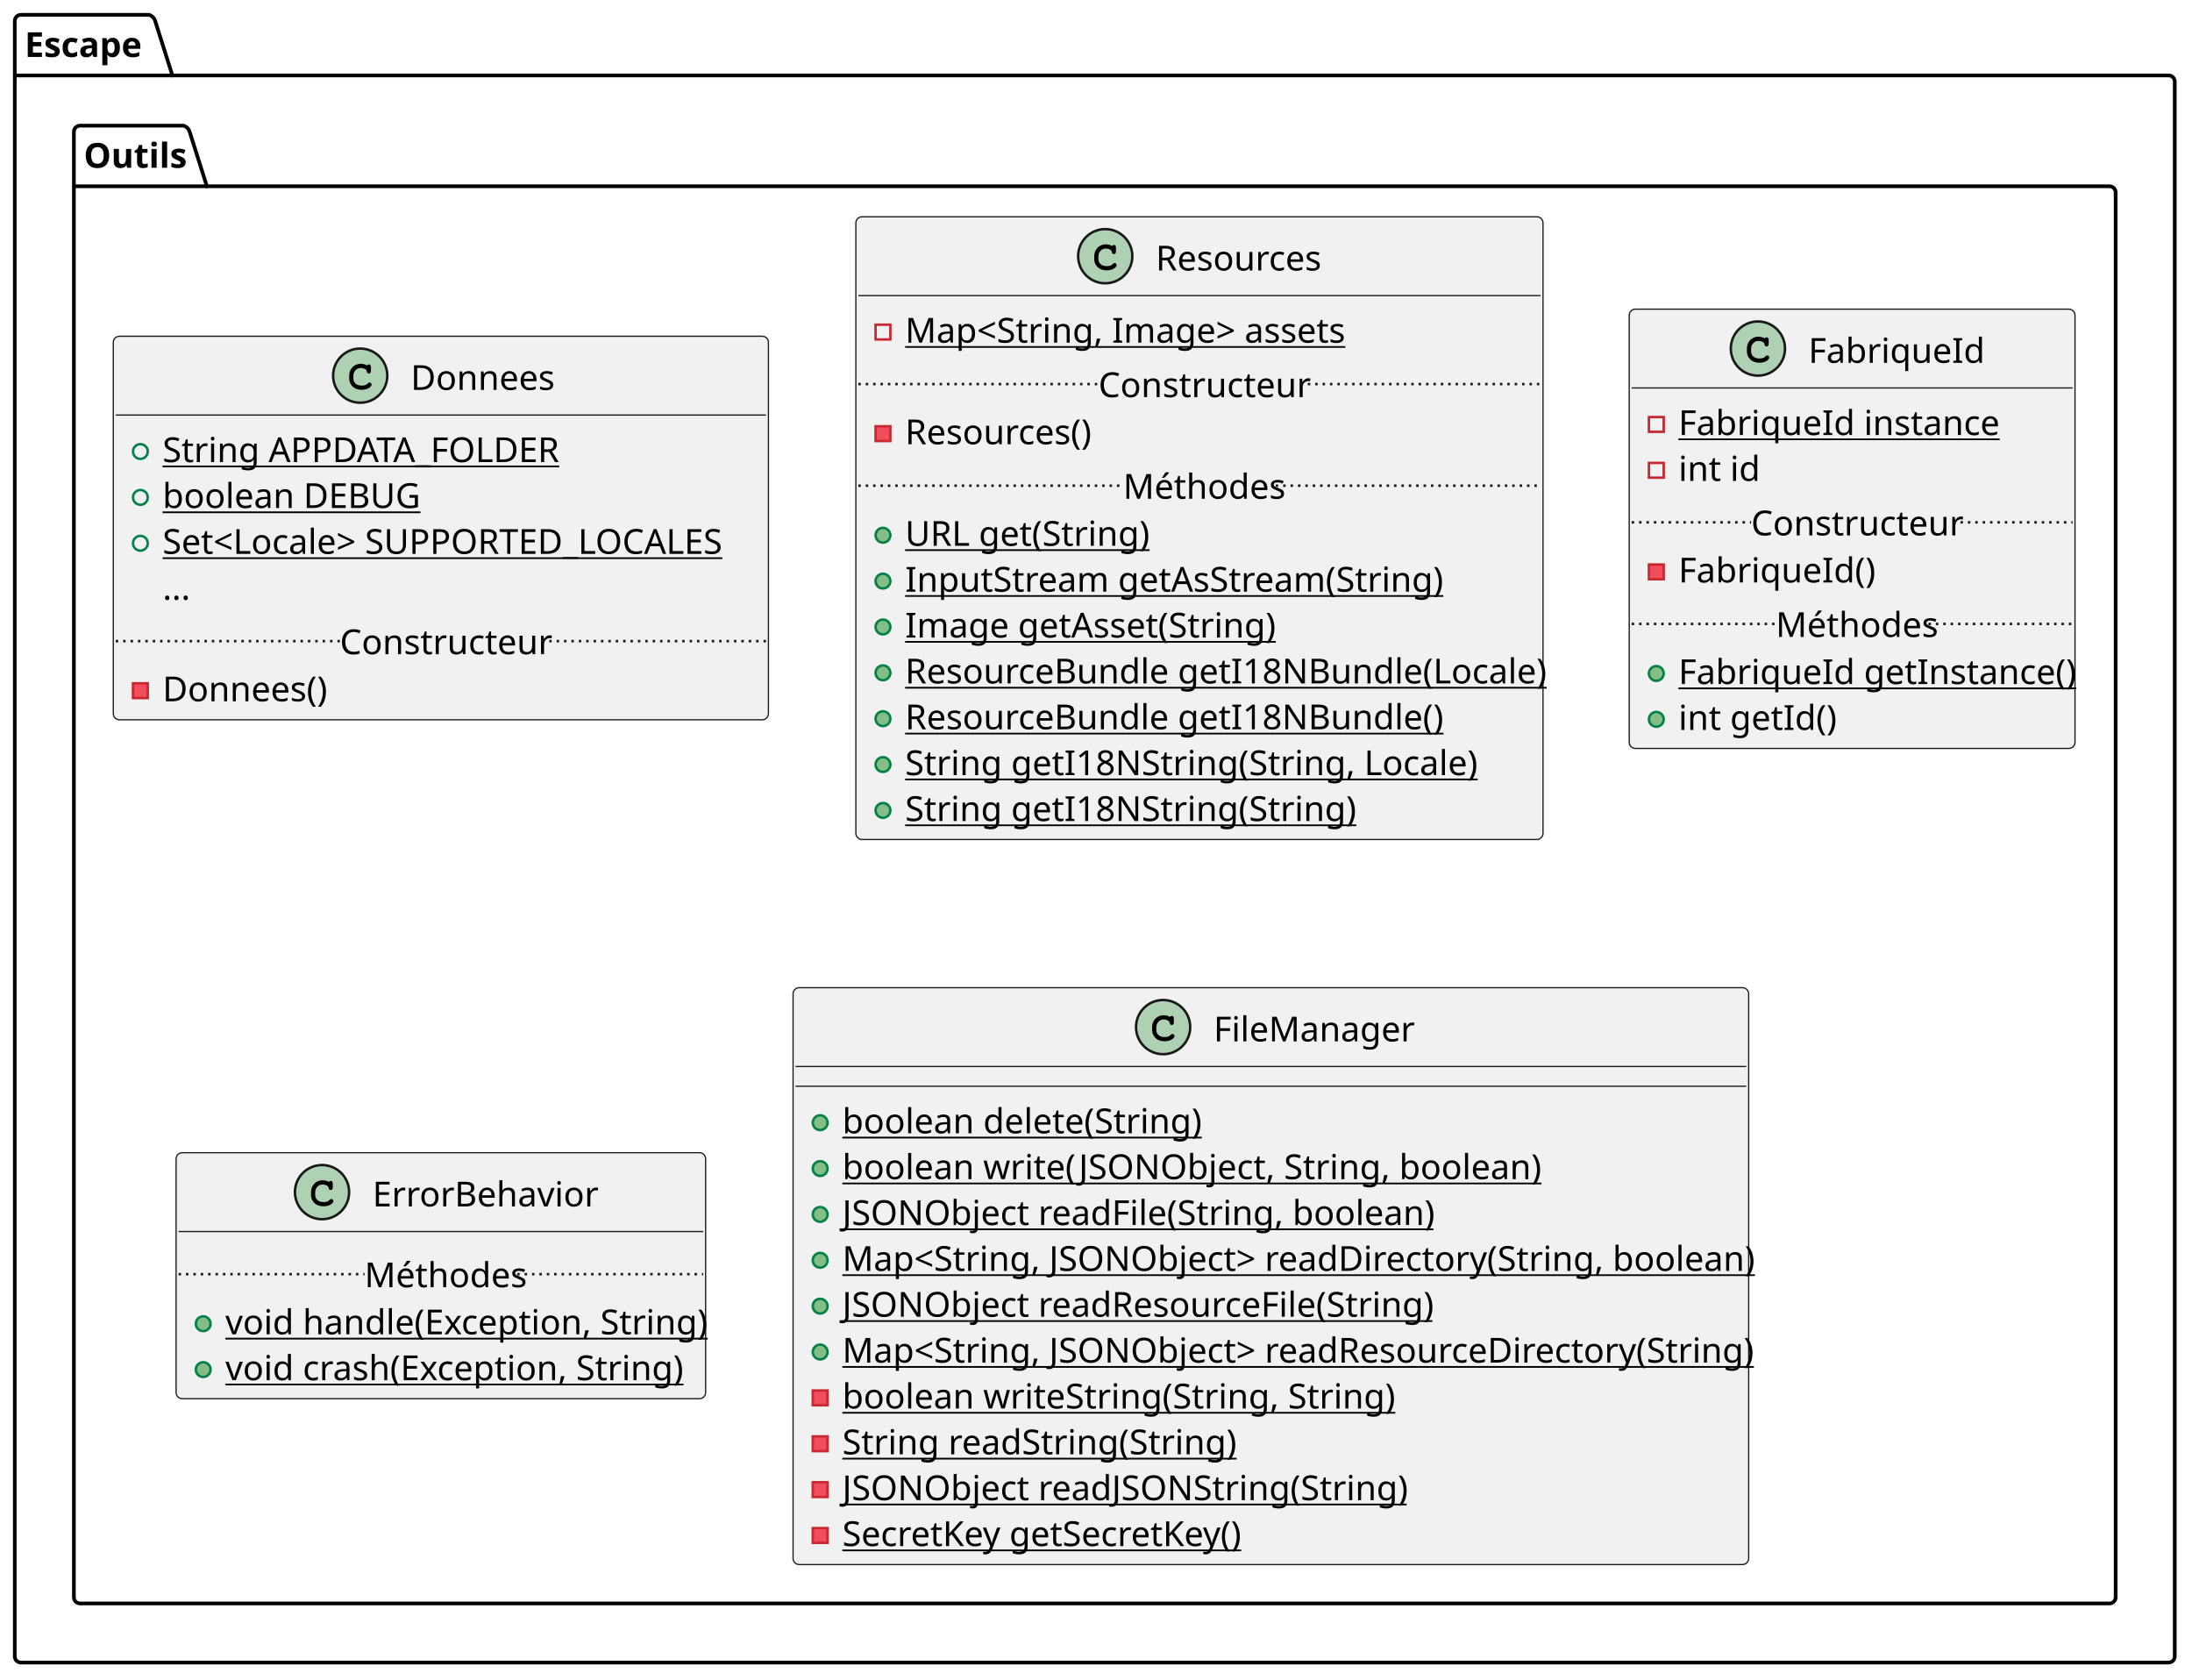
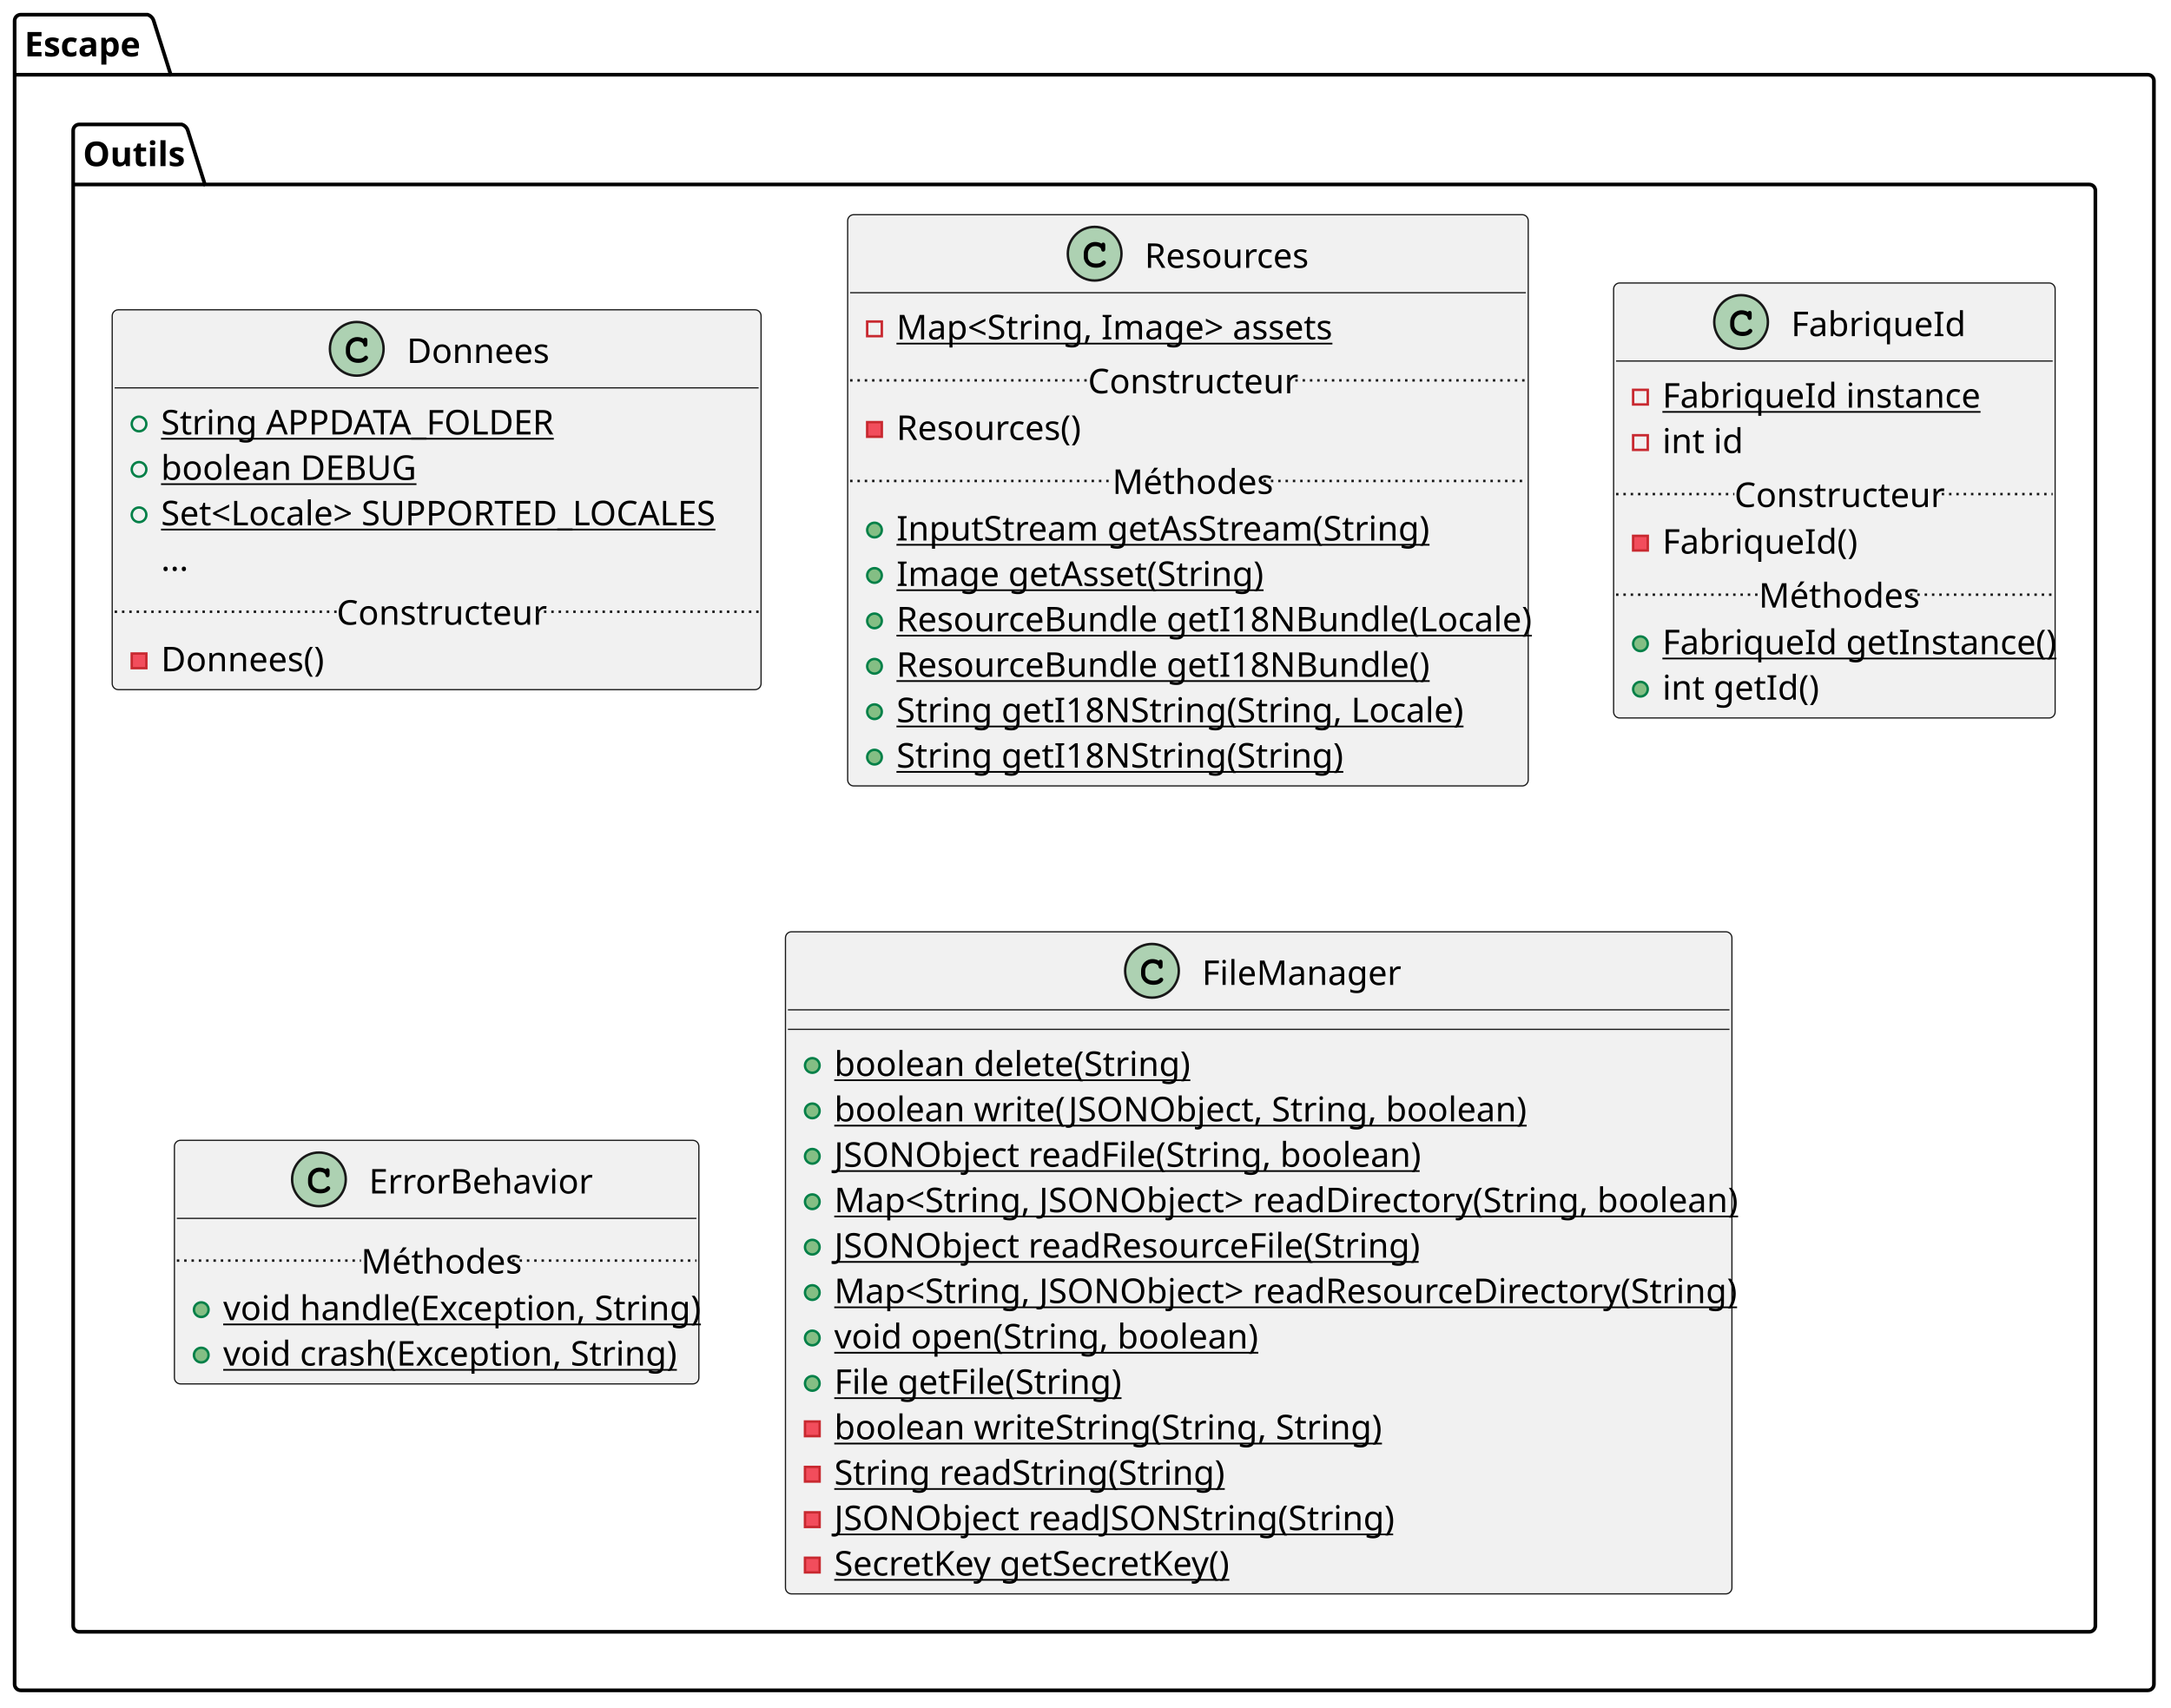
- <svg xmlns="http://www.w3.org/2000/svg" contentStyleType="text/css" height="682px" preserveAspectRatio="none" style="width:890px;height:682px;background:#FFFFFF;" version="1.1" viewBox="0 0 890 682" width="890px" zoomAndPan="magnify">
+ <svg xmlns="http://www.w3.org/2000/svg" contentStyleType="text/css" height="700px" preserveAspectRatio="none" style="width:890px;height:700px;background:#FFFFFF;" version="1.1" viewBox="0 0 890 700" width="890px" zoomAndPan="magnify">
  <defs />
  <g>
    <g id="cluster_Escape">
-       <path d="M8.5,6.014 L60.5,6.014 A3.75,3.75 0 0 1 63,8.514 L70,30.635 L880.5,30.635 A2.5,2.5 0 0 1 883,33.135 L883,672.514 A2.5,2.5 0 0 1 880.5,675.014 L8.5,675.014 A2.5,2.5 0 0 1 6,672.514 L6,8.514 A2.5,2.5 0 0 1 8.5,6.014 " fill="none" style="stroke:#000000;stroke-width:1.5;" />
+       <path d="M8.5,6.014 L60.5,6.014 A3.75,3.75 0 0 1 63,8.514 L70,30.635 L880.5,30.635 A2.5,2.5 0 0 1 883,33.135 L883,690.514 A2.5,2.5 0 0 1 880.5,693.014 L8.5,693.014 A2.5,2.5 0 0 1 6,690.514 L6,8.514 A2.5,2.5 0 0 1 8.5,6.014 " fill="none" style="stroke:#000000;stroke-width:1.5;" />
      <line style="stroke:#000000;stroke-width:1.5;" x1="6" x2="70" y1="30.635" y2="30.635" />
      <text fill="#000000" font-family="sans-serif" font-size="14" font-weight="bold" lengthAdjust="spacing" textLength="51" x="10" y="23.121">Escape</text>
    </g>
    <g id="cluster_Outils">
-       <path d="M32.5,51.014 L74.5,51.014 A3.75,3.75 0 0 1 77,53.514 L84,75.635 L856.5,75.635 A2.5,2.5 0 0 1 859,78.135 L859,648.514 A2.5,2.5 0 0 1 856.5,651.014 L32.5,651.014 A2.5,2.5 0 0 1 30,648.514 L30,53.514 A2.5,2.5 0 0 1 32.5,51.014 " fill="none" style="stroke:#000000;stroke-width:1.5;" />
+       <path d="M32.5,51.014 L74.5,51.014 A3.75,3.75 0 0 1 77,53.514 L84,75.635 L856.5,75.635 A2.5,2.5 0 0 1 859,78.135 L859,666.514 A2.5,2.5 0 0 1 856.5,669.014 L32.5,669.014 A2.5,2.5 0 0 1 30,666.514 L30,53.514 A2.5,2.5 0 0 1 32.5,51.014 " fill="none" style="stroke:#000000;stroke-width:1.5;" />
      <line style="stroke:#000000;stroke-width:1.5;" x1="30" x2="84" y1="75.635" y2="75.635" />
      <text fill="#000000" font-family="sans-serif" font-size="14" font-weight="bold" lengthAdjust="spacing" textLength="41" x="34" y="68.121">Outils</text>
    </g>
    <g id="elem_Donnees">
-       <rect codeLine="3" fill="#F1F1F1" height="155.727" id="Donnees" rx="2.5" ry="2.5" style="stroke:#181818;stroke-width:0.5;" width="266" x="46" y="136.514" />
-       <ellipse cx="146.25" cy="152.514" fill="#ADD1B2" rx="11" ry="11" style="stroke:#181818;stroke-width:1.0;" />
-       <path d="M149.016,148.389 Q149.172,148.17 149.359,148.06 Q149.547,147.951 149.766,147.951 Q150.141,147.951 150.375,148.217 Q150.609,148.467 150.609,149.076 L150.609,150.529 Q150.609,151.139 150.375,151.404 Q150.141,151.67 149.766,151.67 Q149.422,151.67 149.219,151.467 Q149.016,151.279 148.906,150.764 Q148.859,150.404 148.672,150.217 Q148.344,149.842 147.734,149.623 Q147.125,149.404 146.5,149.404 Q145.734,149.404 145.094,149.732 Q144.469,150.06 143.969,150.81 Q143.484,151.56 143.484,152.592 L143.484,153.685 Q143.484,154.92 144.375,155.748 Q145.266,156.56 146.859,156.56 Q147.797,156.56 148.453,156.31 Q148.844,156.154 149.266,155.717 Q149.531,155.451 149.672,155.373 Q149.828,155.295 150.031,155.295 Q150.359,155.295 150.609,155.56 Q150.875,155.81 150.875,156.154 Q150.875,156.498 150.531,156.904 Q150.031,157.482 149.234,157.81 Q148.156,158.264 146.859,158.264 Q145.344,158.264 144.141,157.639 Q143.156,157.139 142.469,156.076 Q141.781,154.998 141.781,153.717 L141.781,152.56 Q141.781,151.232 142.391,150.092 Q143.016,148.935 144.109,148.326 Q145.203,147.701 146.438,147.701 Q147.172,147.701 147.812,147.873 Q148.469,148.029 149.016,148.389 Z " fill="#000000" />
-       <text fill="#000000" font-family="sans-serif" font-size="14" lengthAdjust="spacing" textLength="57" x="166.75" y="158.31">Donnees</text>
-       <line style="stroke:#181818;stroke-width:0.5;" x1="47" x2="311" y1="168.514" y2="168.514" />
-       <ellipse cx="57" cy="183.324" fill="none" rx="3" ry="3" style="stroke:#038048;stroke-width:1.0;" />
-       <text fill="#000000" font-family="sans-serif" font-size="14" lengthAdjust="spacing" text-decoration="underline" textLength="170" x="66" y="187.621">String APPDATA_FOLDER</text>
-       <ellipse cx="57" cy="201.945" fill="none" rx="3" ry="3" style="stroke:#038048;stroke-width:1.0;" />
-       <text fill="#000000" font-family="sans-serif" font-size="14" lengthAdjust="spacing" text-decoration="underline" textLength="103" x="66" y="206.242">boolean DEBUG</text>
-       <ellipse cx="57" cy="220.566" fill="none" rx="3" ry="3" style="stroke:#038048;stroke-width:1.0;" />
-       <text fill="#000000" font-family="sans-serif" font-size="14" lengthAdjust="spacing" text-decoration="underline" textLength="240" x="66" y="224.863">Set&lt;Locale&gt; SUPPORTED_LOCALES</text>
-       <text fill="#000000" font-family="sans-serif" font-size="14" lengthAdjust="spacing" textLength="12" x="66" y="243.484">...</text>
-       <rect fill="#F24D5C" height="6" style="stroke:#C82930;stroke-width:1.0;" width="6" x="54" y="277.43" />
-       <text fill="#000000" font-family="sans-serif" font-size="14" lengthAdjust="spacing" textLength="67" x="66" y="284.727">Donnees()</text>
-       <line style="stroke:#181818;stroke-width:1.0;stroke-dasharray:1.0,2.0;" x1="47" x2="138" y1="260.309" y2="260.309" />
-       <text fill="#000000" font-family="sans-serif" font-size="14" lengthAdjust="spacing" textLength="82" x="138" y="265.606">Constructeur</text>
-       <line style="stroke:#181818;stroke-width:1.0;stroke-dasharray:1.0,2.0;" x1="220" x2="311" y1="260.309" y2="260.309" />
+       <rect codeLine="3" fill="#F1F1F1" height="155.727" id="Donnees" rx="2.5" ry="2.5" style="stroke:#181818;stroke-width:0.5;" width="266" x="46" y="127.014" />
+       <ellipse cx="146.25" cy="143.014" fill="#ADD1B2" rx="11" ry="11" style="stroke:#181818;stroke-width:1.0;" />
+       <path d="M149.016,138.889 Q149.172,138.67 149.359,138.56 Q149.547,138.451 149.766,138.451 Q150.141,138.451 150.375,138.717 Q150.609,138.967 150.609,139.576 L150.609,141.029 Q150.609,141.639 150.375,141.904 Q150.141,142.17 149.766,142.17 Q149.422,142.17 149.219,141.967 Q149.016,141.779 148.906,141.264 Q148.859,140.904 148.672,140.717 Q148.344,140.342 147.734,140.123 Q147.125,139.904 146.5,139.904 Q145.734,139.904 145.094,140.232 Q144.469,140.56 143.969,141.31 Q143.484,142.06 143.484,143.092 L143.484,144.185 Q143.484,145.42 144.375,146.248 Q145.266,147.06 146.859,147.06 Q147.797,147.06 148.453,146.81 Q148.844,146.654 149.266,146.217 Q149.531,145.951 149.672,145.873 Q149.828,145.795 150.031,145.795 Q150.359,145.795 150.609,146.06 Q150.875,146.31 150.875,146.654 Q150.875,146.998 150.531,147.404 Q150.031,147.982 149.234,148.31 Q148.156,148.764 146.859,148.764 Q145.344,148.764 144.141,148.139 Q143.156,147.639 142.469,146.576 Q141.781,145.498 141.781,144.217 L141.781,143.06 Q141.781,141.732 142.391,140.592 Q143.016,139.435 144.109,138.826 Q145.203,138.201 146.438,138.201 Q147.172,138.201 147.812,138.373 Q148.469,138.529 149.016,138.889 Z " fill="#000000" />
+       <text fill="#000000" font-family="sans-serif" font-size="14" lengthAdjust="spacing" textLength="57" x="166.75" y="148.81">Donnees</text>
+       <line style="stroke:#181818;stroke-width:0.5;" x1="47" x2="311" y1="159.014" y2="159.014" />
+       <ellipse cx="57" cy="173.824" fill="none" rx="3" ry="3" style="stroke:#038048;stroke-width:1.0;" />
+       <text fill="#000000" font-family="sans-serif" font-size="14" lengthAdjust="spacing" text-decoration="underline" textLength="170" x="66" y="178.121">String APPDATA_FOLDER</text>
+       <ellipse cx="57" cy="192.445" fill="none" rx="3" ry="3" style="stroke:#038048;stroke-width:1.0;" />
+       <text fill="#000000" font-family="sans-serif" font-size="14" lengthAdjust="spacing" text-decoration="underline" textLength="103" x="66" y="196.742">boolean DEBUG</text>
+       <ellipse cx="57" cy="211.066" fill="none" rx="3" ry="3" style="stroke:#038048;stroke-width:1.0;" />
+       <text fill="#000000" font-family="sans-serif" font-size="14" lengthAdjust="spacing" text-decoration="underline" textLength="240" x="66" y="215.363">Set&lt;Locale&gt; SUPPORTED_LOCALES</text>
+       <text fill="#000000" font-family="sans-serif" font-size="14" lengthAdjust="spacing" textLength="12" x="66" y="233.984">...</text>
+       <rect fill="#F24D5C" height="6" style="stroke:#C82930;stroke-width:1.0;" width="6" x="54" y="267.93" />
+       <text fill="#000000" font-family="sans-serif" font-size="14" lengthAdjust="spacing" textLength="67" x="66" y="275.227">Donnees()</text>
+       <line style="stroke:#181818;stroke-width:1.0;stroke-dasharray:1.0,2.0;" x1="47" x2="138" y1="250.809" y2="250.809" />
+       <text fill="#000000" font-family="sans-serif" font-size="14" lengthAdjust="spacing" textLength="82" x="138" y="256.106">Constructeur</text>
+       <line style="stroke:#181818;stroke-width:1.0;stroke-dasharray:1.0,2.0;" x1="220" x2="311" y1="250.809" y2="250.809" />
    </g>
    <g id="elem_Resources">
-       <rect codeLine="12" fill="#F1F1F1" height="252.832" id="Resources" rx="2.5" ry="2.5" style="stroke:#181818;stroke-width:0.5;" width="279" x="347.5" y="88.014" />
+       <rect codeLine="12" fill="#F1F1F1" height="234.211" id="Resources" rx="2.5" ry="2.5" style="stroke:#181818;stroke-width:0.5;" width="279" x="347.5" y="88.014" />
      <ellipse cx="448.75" cy="104.014" fill="#ADD1B2" rx="11" ry="11" style="stroke:#181818;stroke-width:1.0;" />
      <path d="M451.516,99.889 Q451.672,99.67 451.859,99.561 Q452.047,99.451 452.266,99.451 Q452.641,99.451 452.875,99.717 Q453.109,99.967 453.109,100.576 L453.109,102.029 Q453.109,102.639 452.875,102.904 Q452.641,103.17 452.266,103.17 Q451.922,103.17 451.719,102.967 Q451.516,102.779 451.406,102.264 Q451.359,101.904 451.172,101.717 Q450.844,101.342 450.234,101.123 Q449.625,100.904 449,100.904 Q448.234,100.904 447.594,101.232 Q446.969,101.561 446.469,102.311 Q445.984,103.061 445.984,104.092 L445.984,105.186 Q445.984,106.42 446.875,107.248 Q447.766,108.061 449.359,108.061 Q450.297,108.061 450.953,107.811 Q451.344,107.654 451.766,107.217 Q452.031,106.951 452.172,106.873 Q452.328,106.795 452.531,106.795 Q452.859,106.795 453.109,107.061 Q453.375,107.311 453.375,107.654 Q453.375,107.998 453.031,108.404 Q452.531,108.982 451.734,109.311 Q450.656,109.764 449.359,109.764 Q447.844,109.764 446.641,109.139 Q445.656,108.639 444.969,107.576 Q444.281,106.498 444.281,105.217 L444.281,104.061 Q444.281,102.732 444.891,101.592 Q445.516,100.436 446.609,99.826 Q447.703,99.201 448.938,99.201 Q449.672,99.201 450.312,99.373 Q450.969,99.529 451.516,99.889 Z " fill="#000000" />
      <text fill="#000000" font-family="sans-serif" font-size="14" lengthAdjust="spacing" textLength="68" x="469.25" y="109.811">Resources</text>
      <line style="stroke:#181818;stroke-width:0.5;" x1="348.5" x2="625.5" y1="120.014" y2="120.014" />
      <rect fill="none" height="6" style="stroke:#C82930;stroke-width:1.0;" width="6" x="355.5" y="131.824" />
      <text fill="#000000" font-family="sans-serif" font-size="14" lengthAdjust="spacing" text-decoration="underline" textLength="171" x="367.5" y="139.121">Map&lt;String, Image&gt; assets</text>
      <rect fill="#F24D5C" height="6" style="stroke:#C82930;stroke-width:1.0;" width="6" x="355.5" y="173.066" />
      <text fill="#000000" font-family="sans-serif" font-size="14" lengthAdjust="spacing" textLength="78" x="367.5" y="180.363">Resources()</text>
      <line style="stroke:#181818;stroke-width:1.0;stroke-dasharray:1.0,2.0;" x1="348.5" x2="446" y1="155.945" y2="155.945" />
      <text fill="#000000" font-family="sans-serif" font-size="14" lengthAdjust="spacing" textLength="82" x="446" y="161.242">Constructeur</text>
      <line style="stroke:#181818;stroke-width:1.0;stroke-dasharray:1.0,2.0;" x1="528" x2="625.5" y1="155.945" y2="155.945" />
      <ellipse cx="358.5" cy="217.309" fill="#84BE84" rx="3" ry="3" style="stroke:#038048;stroke-width:1.0;" />
-       <text fill="#000000" font-family="sans-serif" font-size="14" lengthAdjust="spacing" text-decoration="underline" textLength="98" x="367.5" y="221.606">URL get(String)</text>
+       <text fill="#000000" font-family="sans-serif" font-size="14" lengthAdjust="spacing" text-decoration="underline" textLength="208" x="367.5" y="221.606">InputStream getAsStream(String)</text>
      <ellipse cx="358.5" cy="235.93" fill="#84BE84" rx="3" ry="3" style="stroke:#038048;stroke-width:1.0;" />
-       <text fill="#000000" font-family="sans-serif" font-size="14" lengthAdjust="spacing" text-decoration="underline" textLength="208" x="367.5" y="240.227">InputStream getAsStream(String)</text>
+       <text fill="#000000" font-family="sans-serif" font-size="14" lengthAdjust="spacing" text-decoration="underline" textLength="144" x="367.5" y="240.227">Image getAsset(String)</text>
      <ellipse cx="358.5" cy="254.551" fill="#84BE84" rx="3" ry="3" style="stroke:#038048;stroke-width:1.0;" />
-       <text fill="#000000" font-family="sans-serif" font-size="14" lengthAdjust="spacing" text-decoration="underline" textLength="144" x="367.5" y="258.848">Image getAsset(String)</text>
+       <text fill="#000000" font-family="sans-serif" font-size="14" lengthAdjust="spacing" text-decoration="underline" textLength="253" x="367.5" y="258.848">ResourceBundle getI18NBundle(Locale)</text>
      <ellipse cx="358.5" cy="273.172" fill="#84BE84" rx="3" ry="3" style="stroke:#038048;stroke-width:1.0;" />
-       <text fill="#000000" font-family="sans-serif" font-size="14" lengthAdjust="spacing" text-decoration="underline" textLength="253" x="367.5" y="277.469">ResourceBundle getI18NBundle(Locale)</text>
+       <text fill="#000000" font-family="sans-serif" font-size="14" lengthAdjust="spacing" text-decoration="underline" textLength="211" x="367.5" y="277.469">ResourceBundle getI18NBundle()</text>
      <ellipse cx="358.5" cy="291.793" fill="#84BE84" rx="3" ry="3" style="stroke:#038048;stroke-width:1.0;" />
-       <text fill="#000000" font-family="sans-serif" font-size="14" lengthAdjust="spacing" text-decoration="underline" textLength="211" x="367.5" y="296.09">ResourceBundle getI18NBundle()</text>
+       <text fill="#000000" font-family="sans-serif" font-size="14" lengthAdjust="spacing" text-decoration="underline" textLength="223" x="367.5" y="296.09">String getI18NString(String, Locale)</text>
      <ellipse cx="358.5" cy="310.414" fill="#84BE84" rx="3" ry="3" style="stroke:#038048;stroke-width:1.0;" />
-       <text fill="#000000" font-family="sans-serif" font-size="14" lengthAdjust="spacing" text-decoration="underline" textLength="223" x="367.5" y="314.711">String getI18NString(String, Locale)</text>
-       <ellipse cx="358.5" cy="329.035" fill="#84BE84" rx="3" ry="3" style="stroke:#038048;stroke-width:1.0;" />
-       <text fill="#000000" font-family="sans-serif" font-size="14" lengthAdjust="spacing" text-decoration="underline" textLength="173" x="367.5" y="333.332">String getI18NString(String)</text>
+       <text fill="#000000" font-family="sans-serif" font-size="14" lengthAdjust="spacing" text-decoration="underline" textLength="173" x="367.5" y="314.711">String getI18NString(String)</text>
      <line style="stroke:#181818;stroke-width:1.0;stroke-dasharray:1.0,2.0;" x1="348.5" x2="456" y1="197.188" y2="197.188" />
      <text fill="#000000" font-family="sans-serif" font-size="14" lengthAdjust="spacing" textLength="62" x="456" y="202.484">Méthodes</text>
      <line style="stroke:#181818;stroke-width:1.0;stroke-dasharray:1.0,2.0;" x1="518" x2="625.5" y1="197.188" y2="197.188" />
    </g>
    <g id="elem_FabriqueId">
-       <rect codeLine="26" fill="#F1F1F1" height="178.348" id="FabriqueId" rx="2.5" ry="2.5" style="stroke:#181818;stroke-width:0.5;" width="181" x="661.5" y="125.514" />
-       <ellipse cx="713.75" cy="141.514" fill="#ADD1B2" rx="11" ry="11" style="stroke:#181818;stroke-width:1.0;" />
-       <path d="M716.516,137.389 Q716.672,137.17 716.859,137.06 Q717.047,136.951 717.266,136.951 Q717.641,136.951 717.875,137.217 Q718.109,137.467 718.109,138.076 L718.109,139.529 Q718.109,140.139 717.875,140.404 Q717.641,140.67 717.266,140.67 Q716.922,140.67 716.719,140.467 Q716.516,140.279 716.406,139.764 Q716.359,139.404 716.172,139.217 Q715.844,138.842 715.234,138.623 Q714.625,138.404 714,138.404 Q713.234,138.404 712.594,138.732 Q711.969,139.06 711.469,139.81 Q710.984,140.56 710.984,141.592 L710.984,142.685 Q710.984,143.92 711.875,144.748 Q712.766,145.56 714.359,145.56 Q715.297,145.56 715.953,145.31 Q716.344,145.154 716.766,144.717 Q717.031,144.451 717.172,144.373 Q717.328,144.295 717.531,144.295 Q717.859,144.295 718.109,144.56 Q718.375,144.81 718.375,145.154 Q718.375,145.498 718.031,145.904 Q717.531,146.482 716.734,146.81 Q715.656,147.264 714.359,147.264 Q712.844,147.264 711.641,146.639 Q710.656,146.139 709.969,145.076 Q709.281,143.998 709.281,142.717 L709.281,141.56 Q709.281,140.232 709.891,139.092 Q710.516,137.935 711.609,137.326 Q712.703,136.701 713.938,136.701 Q714.672,136.701 715.312,136.873 Q715.969,137.029 716.516,137.389 Z " fill="#000000" />
-       <text fill="#000000" font-family="sans-serif" font-size="14" lengthAdjust="spacing" textLength="68" x="734.25" y="147.31">FabriqueId</text>
-       <line style="stroke:#181818;stroke-width:0.5;" x1="662.5" x2="841.5" y1="157.514" y2="157.514" />
-       <rect fill="none" height="6" style="stroke:#C82930;stroke-width:1.0;" width="6" x="669.5" y="169.324" />
-       <text fill="#000000" font-family="sans-serif" font-size="14" lengthAdjust="spacing" text-decoration="underline" textLength="125" x="681.5" y="176.621">FabriqueId instance</text>
-       <rect fill="none" height="6" style="stroke:#C82930;stroke-width:1.0;" width="6" x="669.5" y="187.945" />
-       <text fill="#000000" font-family="sans-serif" font-size="14" lengthAdjust="spacing" textLength="30" x="681.5" y="195.242">int id</text>
-       <rect fill="#F24D5C" height="6" style="stroke:#C82930;stroke-width:1.0;" width="6" x="669.5" y="229.188" />
-       <text fill="#000000" font-family="sans-serif" font-size="14" lengthAdjust="spacing" textLength="78" x="681.5" y="236.484">FabriqueId()</text>
-       <line style="stroke:#181818;stroke-width:1.0;stroke-dasharray:1.0,2.0;" x1="662.5" x2="711" y1="212.066" y2="212.066" />
-       <text fill="#000000" font-family="sans-serif" font-size="14" lengthAdjust="spacing" textLength="82" x="711" y="217.363">Constructeur</text>
-       <line style="stroke:#181818;stroke-width:1.0;stroke-dasharray:1.0,2.0;" x1="793" x2="841.5" y1="212.066" y2="212.066" />
-       <ellipse cx="672.5" cy="273.43" fill="#84BE84" rx="3" ry="3" style="stroke:#038048;stroke-width:1.0;" />
-       <text fill="#000000" font-family="sans-serif" font-size="14" lengthAdjust="spacing" text-decoration="underline" textLength="155" x="681.5" y="277.727">FabriqueId getInstance()</text>
-       <ellipse cx="672.5" cy="292.051" fill="#84BE84" rx="3" ry="3" style="stroke:#038048;stroke-width:1.0;" />
-       <text fill="#000000" font-family="sans-serif" font-size="14" lengthAdjust="spacing" textLength="60" x="681.5" y="296.348">int getId()</text>
-       <line style="stroke:#181818;stroke-width:1.0;stroke-dasharray:1.0,2.0;" x1="662.5" x2="721" y1="253.309" y2="253.309" />
-       <text fill="#000000" font-family="sans-serif" font-size="14" lengthAdjust="spacing" textLength="62" x="721" y="258.606">Méthodes</text>
-       <line style="stroke:#181818;stroke-width:1.0;stroke-dasharray:1.0,2.0;" x1="783" x2="841.5" y1="253.309" y2="253.309" />
+       <rect codeLine="25" fill="#F1F1F1" height="178.348" id="FabriqueId" rx="2.5" ry="2.5" style="stroke:#181818;stroke-width:0.5;" width="181" x="661.5" y="116.014" />
+       <ellipse cx="713.75" cy="132.014" fill="#ADD1B2" rx="11" ry="11" style="stroke:#181818;stroke-width:1.0;" />
+       <path d="M716.516,127.889 Q716.672,127.67 716.859,127.561 Q717.047,127.451 717.266,127.451 Q717.641,127.451 717.875,127.717 Q718.109,127.967 718.109,128.576 L718.109,130.029 Q718.109,130.639 717.875,130.904 Q717.641,131.17 717.266,131.17 Q716.922,131.17 716.719,130.967 Q716.516,130.779 716.406,130.264 Q716.359,129.904 716.172,129.717 Q715.844,129.342 715.234,129.123 Q714.625,128.904 714,128.904 Q713.234,128.904 712.594,129.232 Q711.969,129.56 711.469,130.31 Q710.984,131.06 710.984,132.092 L710.984,133.185 Q710.984,134.42 711.875,135.248 Q712.766,136.06 714.359,136.06 Q715.297,136.06 715.953,135.81 Q716.344,135.654 716.766,135.217 Q717.031,134.951 717.172,134.873 Q717.328,134.795 717.531,134.795 Q717.859,134.795 718.109,135.06 Q718.375,135.31 718.375,135.654 Q718.375,135.998 718.031,136.404 Q717.531,136.982 716.734,137.31 Q715.656,137.764 714.359,137.764 Q712.844,137.764 711.641,137.139 Q710.656,136.639 709.969,135.576 Q709.281,134.498 709.281,133.217 L709.281,132.06 Q709.281,130.732 709.891,129.592 Q710.516,128.435 711.609,127.826 Q712.703,127.201 713.938,127.201 Q714.672,127.201 715.312,127.373 Q715.969,127.529 716.516,127.889 Z " fill="#000000" />
+       <text fill="#000000" font-family="sans-serif" font-size="14" lengthAdjust="spacing" textLength="68" x="734.25" y="137.81">FabriqueId</text>
+       <line style="stroke:#181818;stroke-width:0.5;" x1="662.5" x2="841.5" y1="148.014" y2="148.014" />
+       <rect fill="none" height="6" style="stroke:#C82930;stroke-width:1.0;" width="6" x="669.5" y="159.824" />
+       <text fill="#000000" font-family="sans-serif" font-size="14" lengthAdjust="spacing" text-decoration="underline" textLength="125" x="681.5" y="167.121">FabriqueId instance</text>
+       <rect fill="none" height="6" style="stroke:#C82930;stroke-width:1.0;" width="6" x="669.5" y="178.445" />
+       <text fill="#000000" font-family="sans-serif" font-size="14" lengthAdjust="spacing" textLength="30" x="681.5" y="185.742">int id</text>
+       <rect fill="#F24D5C" height="6" style="stroke:#C82930;stroke-width:1.0;" width="6" x="669.5" y="219.688" />
+       <text fill="#000000" font-family="sans-serif" font-size="14" lengthAdjust="spacing" textLength="78" x="681.5" y="226.984">FabriqueId()</text>
+       <line style="stroke:#181818;stroke-width:1.0;stroke-dasharray:1.0,2.0;" x1="662.5" x2="711" y1="202.566" y2="202.566" />
+       <text fill="#000000" font-family="sans-serif" font-size="14" lengthAdjust="spacing" textLength="82" x="711" y="207.863">Constructeur</text>
+       <line style="stroke:#181818;stroke-width:1.0;stroke-dasharray:1.0,2.0;" x1="793" x2="841.5" y1="202.566" y2="202.566" />
+       <ellipse cx="672.5" cy="263.93" fill="#84BE84" rx="3" ry="3" style="stroke:#038048;stroke-width:1.0;" />
+       <text fill="#000000" font-family="sans-serif" font-size="14" lengthAdjust="spacing" text-decoration="underline" textLength="155" x="681.5" y="268.227">FabriqueId getInstance()</text>
+       <ellipse cx="672.5" cy="282.551" fill="#84BE84" rx="3" ry="3" style="stroke:#038048;stroke-width:1.0;" />
+       <text fill="#000000" font-family="sans-serif" font-size="14" lengthAdjust="spacing" textLength="60" x="681.5" y="286.848">int getId()</text>
+       <line style="stroke:#181818;stroke-width:1.0;stroke-dasharray:1.0,2.0;" x1="662.5" x2="721" y1="243.809" y2="243.809" />
+       <text fill="#000000" font-family="sans-serif" font-size="14" lengthAdjust="spacing" textLength="62" x="721" y="249.106">Méthodes</text>
+       <line style="stroke:#181818;stroke-width:1.0;stroke-dasharray:1.0,2.0;" x1="783" x2="841.5" y1="243.809" y2="243.809" />
    </g>
    <g id="elem_ErrorBehavior">
-       <rect codeLine="37" fill="#F1F1F1" height="99.863" id="ErrorBehavior" rx="2.5" ry="2.5" style="stroke:#181818;stroke-width:0.5;" width="215" x="71.5" y="468.014" />
-       <ellipse cx="130.75" cy="484.014" fill="#ADD1B2" rx="11" ry="11" style="stroke:#181818;stroke-width:1.0;" />
-       <path d="M133.516,479.889 Q133.672,479.67 133.859,479.56 Q134.047,479.451 134.266,479.451 Q134.641,479.451 134.875,479.717 Q135.109,479.967 135.109,480.576 L135.109,482.029 Q135.109,482.639 134.875,482.904 Q134.641,483.17 134.266,483.17 Q133.922,483.17 133.719,482.967 Q133.516,482.779 133.406,482.264 Q133.359,481.904 133.172,481.717 Q132.844,481.342 132.234,481.123 Q131.625,480.904 131,480.904 Q130.234,480.904 129.594,481.232 Q128.969,481.56 128.469,482.31 Q127.984,483.06 127.984,484.092 L127.984,485.185 Q127.984,486.42 128.875,487.248 Q129.766,488.06 131.359,488.06 Q132.297,488.06 132.953,487.81 Q133.344,487.654 133.766,487.217 Q134.031,486.951 134.172,486.873 Q134.328,486.795 134.531,486.795 Q134.859,486.795 135.109,487.06 Q135.375,487.31 135.375,487.654 Q135.375,487.998 135.031,488.404 Q134.531,488.982 133.734,489.31 Q132.656,489.764 131.359,489.764 Q129.844,489.764 128.641,489.139 Q127.656,488.639 126.969,487.576 Q126.281,486.498 126.281,485.217 L126.281,484.06 Q126.281,482.732 126.891,481.592 Q127.516,480.435 128.609,479.826 Q129.703,479.201 130.938,479.201 Q131.672,479.201 132.312,479.373 Q132.969,479.529 133.516,479.889 Z " fill="#000000" />
-       <text fill="#000000" font-family="sans-serif" font-size="14" lengthAdjust="spacing" textLength="88" x="151.25" y="489.81">ErrorBehavior</text>
-       <line style="stroke:#181818;stroke-width:0.5;" x1="72.5" x2="285.5" y1="500.014" y2="500.014" />
-       <ellipse cx="82.5" cy="537.445" fill="#84BE84" rx="3" ry="3" style="stroke:#038048;stroke-width:1.0;" />
-       <text fill="#000000" font-family="sans-serif" font-size="14" lengthAdjust="spacing" text-decoration="underline" textLength="189" x="91.5" y="541.742">void handle(Exception, String)</text>
-       <ellipse cx="82.5" cy="556.066" fill="#84BE84" rx="3" ry="3" style="stroke:#038048;stroke-width:1.0;" />
-       <text fill="#000000" font-family="sans-serif" font-size="14" lengthAdjust="spacing" text-decoration="underline" textLength="181" x="91.5" y="560.363">void crash(Exception, String)</text>
-       <line style="stroke:#181818;stroke-width:1.0;stroke-dasharray:1.0,2.0;" x1="72.5" x2="148" y1="517.324" y2="517.324" />
-       <text fill="#000000" font-family="sans-serif" font-size="14" lengthAdjust="spacing" textLength="62" x="148" y="522.621">Méthodes</text>
-       <line style="stroke:#181818;stroke-width:1.0;stroke-dasharray:1.0,2.0;" x1="210" x2="285.5" y1="517.324" y2="517.324" />
+       <rect codeLine="36" fill="#F1F1F1" height="99.863" id="ErrorBehavior" rx="2.5" ry="2.5" style="stroke:#181818;stroke-width:0.5;" width="215" x="71.5" y="467.514" />
+       <ellipse cx="130.75" cy="483.514" fill="#ADD1B2" rx="11" ry="11" style="stroke:#181818;stroke-width:1.0;" />
+       <path d="M133.516,479.389 Q133.672,479.17 133.859,479.06 Q134.047,478.951 134.266,478.951 Q134.641,478.951 134.875,479.217 Q135.109,479.467 135.109,480.076 L135.109,481.529 Q135.109,482.139 134.875,482.404 Q134.641,482.67 134.266,482.67 Q133.922,482.67 133.719,482.467 Q133.516,482.279 133.406,481.764 Q133.359,481.404 133.172,481.217 Q132.844,480.842 132.234,480.623 Q131.625,480.404 131,480.404 Q130.234,480.404 129.594,480.732 Q128.969,481.06 128.469,481.81 Q127.984,482.56 127.984,483.592 L127.984,484.685 Q127.984,485.92 128.875,486.748 Q129.766,487.56 131.359,487.56 Q132.297,487.56 132.953,487.31 Q133.344,487.154 133.766,486.717 Q134.031,486.451 134.172,486.373 Q134.328,486.295 134.531,486.295 Q134.859,486.295 135.109,486.56 Q135.375,486.81 135.375,487.154 Q135.375,487.498 135.031,487.904 Q134.531,488.482 133.734,488.81 Q132.656,489.264 131.359,489.264 Q129.844,489.264 128.641,488.639 Q127.656,488.139 126.969,487.076 Q126.281,485.998 126.281,484.717 L126.281,483.56 Q126.281,482.232 126.891,481.092 Q127.516,479.935 128.609,479.326 Q129.703,478.701 130.938,478.701 Q131.672,478.701 132.312,478.873 Q132.969,479.029 133.516,479.389 Z " fill="#000000" />
+       <text fill="#000000" font-family="sans-serif" font-size="14" lengthAdjust="spacing" textLength="88" x="151.25" y="489.31">ErrorBehavior</text>
+       <line style="stroke:#181818;stroke-width:0.5;" x1="72.5" x2="285.5" y1="499.514" y2="499.514" />
+       <ellipse cx="82.5" cy="536.945" fill="#84BE84" rx="3" ry="3" style="stroke:#038048;stroke-width:1.0;" />
+       <text fill="#000000" font-family="sans-serif" font-size="14" lengthAdjust="spacing" text-decoration="underline" textLength="189" x="91.5" y="541.242">void handle(Exception, String)</text>
+       <ellipse cx="82.5" cy="555.566" fill="#84BE84" rx="3" ry="3" style="stroke:#038048;stroke-width:1.0;" />
+       <text fill="#000000" font-family="sans-serif" font-size="14" lengthAdjust="spacing" text-decoration="underline" textLength="181" x="91.5" y="559.863">void crash(Exception, String)</text>
+       <line style="stroke:#181818;stroke-width:1.0;stroke-dasharray:1.0,2.0;" x1="72.5" x2="148" y1="516.824" y2="516.824" />
+       <text fill="#000000" font-family="sans-serif" font-size="14" lengthAdjust="spacing" textLength="62" x="148" y="522.121">Méthodes</text>
+       <line style="stroke:#181818;stroke-width:1.0;stroke-dasharray:1.0,2.0;" x1="210" x2="285.5" y1="516.824" y2="516.824" />
    </g>
    <g id="elem_FileManager">
-       <rect codeLine="43" fill="#F1F1F1" height="234.211" id="FileManager" rx="2.5" ry="2.5" style="stroke:#181818;stroke-width:0.5;" width="388" x="322" y="401.014" />
-       <ellipse cx="472.25" cy="417.014" fill="#ADD1B2" rx="11" ry="11" style="stroke:#181818;stroke-width:1.0;" />
-       <path d="M475.016,412.889 Q475.172,412.67 475.359,412.56 Q475.547,412.451 475.766,412.451 Q476.141,412.451 476.375,412.717 Q476.609,412.967 476.609,413.576 L476.609,415.029 Q476.609,415.639 476.375,415.904 Q476.141,416.17 475.766,416.17 Q475.422,416.17 475.219,415.967 Q475.016,415.779 474.906,415.264 Q474.859,414.904 474.672,414.717 Q474.344,414.342 473.734,414.123 Q473.125,413.904 472.5,413.904 Q471.734,413.904 471.094,414.232 Q470.469,414.56 469.969,415.31 Q469.484,416.06 469.484,417.092 L469.484,418.185 Q469.484,419.42 470.375,420.248 Q471.266,421.06 472.859,421.06 Q473.797,421.06 474.453,420.81 Q474.844,420.654 475.266,420.217 Q475.531,419.951 475.672,419.873 Q475.828,419.795 476.031,419.795 Q476.359,419.795 476.609,420.06 Q476.875,420.31 476.875,420.654 Q476.875,420.998 476.531,421.404 Q476.031,421.982 475.234,422.31 Q474.156,422.764 472.859,422.764 Q471.344,422.764 470.141,422.139 Q469.156,421.639 468.469,420.576 Q467.781,419.498 467.781,418.217 L467.781,417.06 Q467.781,415.732 468.391,414.592 Q469.016,413.435 470.109,412.826 Q471.203,412.201 472.438,412.201 Q473.172,412.201 473.812,412.373 Q474.469,412.529 475.016,412.889 Z " fill="#000000" />
-       <text fill="#000000" font-family="sans-serif" font-size="14" lengthAdjust="spacing" textLength="79" x="492.75" y="422.81">FileManager</text>
-       <line style="stroke:#181818;stroke-width:0.5;" x1="323" x2="709" y1="433.014" y2="433.014" />
-       <line style="stroke:#181818;stroke-width:0.5;" x1="323" x2="709" y1="441.014" y2="441.014" />
-       <ellipse cx="333" cy="455.824" fill="#84BE84" rx="3" ry="3" style="stroke:#038048;stroke-width:1.0;" />
-       <text fill="#000000" font-family="sans-serif" font-size="14" lengthAdjust="spacing" text-decoration="underline" textLength="141" x="342" y="460.121">boolean delete(String)</text>
-       <ellipse cx="333" cy="474.445" fill="#84BE84" rx="3" ry="3" style="stroke:#038048;stroke-width:1.0;" />
-       <text fill="#000000" font-family="sans-serif" font-size="14" lengthAdjust="spacing" text-decoration="underline" textLength="274" x="342" y="478.742">boolean write(JSONObject, String, boolean)</text>
-       <ellipse cx="333" cy="493.066" fill="#84BE84" rx="3" ry="3" style="stroke:#038048;stroke-width:1.0;" />
-       <text fill="#000000" font-family="sans-serif" font-size="14" lengthAdjust="spacing" text-decoration="underline" textLength="238" x="342" y="497.363">JSONObject readFile(String, boolean)</text>
-       <ellipse cx="333" cy="511.688" fill="#84BE84" rx="3" ry="3" style="stroke:#038048;stroke-width:1.0;" />
-       <text fill="#000000" font-family="sans-serif" font-size="14" lengthAdjust="spacing" text-decoration="underline" textLength="360" x="342" y="515.984">Map&lt;String, JSONObject&gt; readDirectory(String, boolean)</text>
-       <ellipse cx="333" cy="530.309" fill="#84BE84" rx="3" ry="3" style="stroke:#038048;stroke-width:1.0;" />
-       <text fill="#000000" font-family="sans-serif" font-size="14" lengthAdjust="spacing" text-decoration="underline" textLength="240" x="342" y="534.606">JSONObject readResourceFile(String)</text>
-       <ellipse cx="333" cy="548.93" fill="#84BE84" rx="3" ry="3" style="stroke:#038048;stroke-width:1.0;" />
-       <text fill="#000000" font-family="sans-serif" font-size="14" lengthAdjust="spacing" text-decoration="underline" textLength="362" x="342" y="553.227">Map&lt;String, JSONObject&gt; readResourceDirectory(String)</text>
-       <rect fill="#F24D5C" height="6" style="stroke:#C82930;stroke-width:1.0;" width="6" x="330" y="564.551" />
-       <text fill="#000000" font-family="sans-serif" font-size="14" lengthAdjust="spacing" text-decoration="underline" textLength="213" x="342" y="571.848">boolean writeString(String, String)</text>
-       <rect fill="#F24D5C" height="6" style="stroke:#C82930;stroke-width:1.0;" width="6" x="330" y="583.172" />
-       <text fill="#000000" font-family="sans-serif" font-size="14" lengthAdjust="spacing" text-decoration="underline" textLength="154" x="342" y="590.469">String readString(String)</text>
-       <rect fill="#F24D5C" height="6" style="stroke:#C82930;stroke-width:1.0;" width="6" x="330" y="601.793" />
-       <text fill="#000000" font-family="sans-serif" font-size="14" lengthAdjust="spacing" text-decoration="underline" textLength="228" x="342" y="609.09">JSONObject readJSONString(String)</text>
-       <rect fill="#F24D5C" height="6" style="stroke:#C82930;stroke-width:1.0;" width="6" x="330" y="620.414" />
-       <text fill="#000000" font-family="sans-serif" font-size="14" lengthAdjust="spacing" text-decoration="underline" textLength="164" x="342" y="627.711">SecretKey getSecretKey()</text>
+       <rect codeLine="42" fill="#F1F1F1" height="271.453" id="FileManager" rx="2.5" ry="2.5" style="stroke:#181818;stroke-width:0.5;" width="388" x="322" y="382.014" />
+       <ellipse cx="472.25" cy="398.014" fill="#ADD1B2" rx="11" ry="11" style="stroke:#181818;stroke-width:1.0;" />
+       <path d="M475.016,393.889 Q475.172,393.67 475.359,393.56 Q475.547,393.451 475.766,393.451 Q476.141,393.451 476.375,393.717 Q476.609,393.967 476.609,394.576 L476.609,396.029 Q476.609,396.639 476.375,396.904 Q476.141,397.17 475.766,397.17 Q475.422,397.17 475.219,396.967 Q475.016,396.779 474.906,396.264 Q474.859,395.904 474.672,395.717 Q474.344,395.342 473.734,395.123 Q473.125,394.904 472.5,394.904 Q471.734,394.904 471.094,395.232 Q470.469,395.56 469.969,396.31 Q469.484,397.06 469.484,398.092 L469.484,399.185 Q469.484,400.42 470.375,401.248 Q471.266,402.06 472.859,402.06 Q473.797,402.06 474.453,401.81 Q474.844,401.654 475.266,401.217 Q475.531,400.951 475.672,400.873 Q475.828,400.795 476.031,400.795 Q476.359,400.795 476.609,401.06 Q476.875,401.31 476.875,401.654 Q476.875,401.998 476.531,402.404 Q476.031,402.982 475.234,403.31 Q474.156,403.764 472.859,403.764 Q471.344,403.764 470.141,403.139 Q469.156,402.639 468.469,401.576 Q467.781,400.498 467.781,399.217 L467.781,398.06 Q467.781,396.732 468.391,395.592 Q469.016,394.435 470.109,393.826 Q471.203,393.201 472.438,393.201 Q473.172,393.201 473.812,393.373 Q474.469,393.529 475.016,393.889 Z " fill="#000000" />
+       <text fill="#000000" font-family="sans-serif" font-size="14" lengthAdjust="spacing" textLength="79" x="492.75" y="403.81">FileManager</text>
+       <line style="stroke:#181818;stroke-width:0.5;" x1="323" x2="709" y1="414.014" y2="414.014" />
+       <line style="stroke:#181818;stroke-width:0.5;" x1="323" x2="709" y1="422.014" y2="422.014" />
+       <ellipse cx="333" cy="436.824" fill="#84BE84" rx="3" ry="3" style="stroke:#038048;stroke-width:1.0;" />
+       <text fill="#000000" font-family="sans-serif" font-size="14" lengthAdjust="spacing" text-decoration="underline" textLength="141" x="342" y="441.121">boolean delete(String)</text>
+       <ellipse cx="333" cy="455.445" fill="#84BE84" rx="3" ry="3" style="stroke:#038048;stroke-width:1.0;" />
+       <text fill="#000000" font-family="sans-serif" font-size="14" lengthAdjust="spacing" text-decoration="underline" textLength="274" x="342" y="459.742">boolean write(JSONObject, String, boolean)</text>
+       <ellipse cx="333" cy="474.066" fill="#84BE84" rx="3" ry="3" style="stroke:#038048;stroke-width:1.0;" />
+       <text fill="#000000" font-family="sans-serif" font-size="14" lengthAdjust="spacing" text-decoration="underline" textLength="238" x="342" y="478.363">JSONObject readFile(String, boolean)</text>
+       <ellipse cx="333" cy="492.688" fill="#84BE84" rx="3" ry="3" style="stroke:#038048;stroke-width:1.0;" />
+       <text fill="#000000" font-family="sans-serif" font-size="14" lengthAdjust="spacing" text-decoration="underline" textLength="360" x="342" y="496.984">Map&lt;String, JSONObject&gt; readDirectory(String, boolean)</text>
+       <ellipse cx="333" cy="511.309" fill="#84BE84" rx="3" ry="3" style="stroke:#038048;stroke-width:1.0;" />
+       <text fill="#000000" font-family="sans-serif" font-size="14" lengthAdjust="spacing" text-decoration="underline" textLength="240" x="342" y="515.606">JSONObject readResourceFile(String)</text>
+       <ellipse cx="333" cy="529.93" fill="#84BE84" rx="3" ry="3" style="stroke:#038048;stroke-width:1.0;" />
+       <text fill="#000000" font-family="sans-serif" font-size="14" lengthAdjust="spacing" text-decoration="underline" textLength="362" x="342" y="534.227">Map&lt;String, JSONObject&gt; readResourceDirectory(String)</text>
+       <ellipse cx="333" cy="548.551" fill="#84BE84" rx="3" ry="3" style="stroke:#038048;stroke-width:1.0;" />
+       <text fill="#000000" font-family="sans-serif" font-size="14" lengthAdjust="spacing" text-decoration="underline" textLength="168" x="342" y="552.848">void open(String, boolean)</text>
+       <ellipse cx="333" cy="567.172" fill="#84BE84" rx="3" ry="3" style="stroke:#038048;stroke-width:1.0;" />
+       <text fill="#000000" font-family="sans-serif" font-size="14" lengthAdjust="spacing" text-decoration="underline" textLength="117" x="342" y="571.469">File getFile(String)</text>
+       <rect fill="#F24D5C" height="6" style="stroke:#C82930;stroke-width:1.0;" width="6" x="330" y="582.793" />
+       <text fill="#000000" font-family="sans-serif" font-size="14" lengthAdjust="spacing" text-decoration="underline" textLength="213" x="342" y="590.09">boolean writeString(String, String)</text>
+       <rect fill="#F24D5C" height="6" style="stroke:#C82930;stroke-width:1.0;" width="6" x="330" y="601.414" />
+       <text fill="#000000" font-family="sans-serif" font-size="14" lengthAdjust="spacing" text-decoration="underline" textLength="154" x="342" y="608.711">String readString(String)</text>
+       <rect fill="#F24D5C" height="6" style="stroke:#C82930;stroke-width:1.0;" width="6" x="330" y="620.035" />
+       <text fill="#000000" font-family="sans-serif" font-size="14" lengthAdjust="spacing" text-decoration="underline" textLength="228" x="342" y="627.332">JSONObject readJSONString(String)</text>
+       <rect fill="#F24D5C" height="6" style="stroke:#C82930;stroke-width:1.0;" width="6" x="330" y="638.656" />
+       <text fill="#000000" font-family="sans-serif" font-size="14" lengthAdjust="spacing" text-decoration="underline" textLength="164" x="342" y="645.953">SecretKey getSecretKey()</text>
    </g>
  </g>
</svg>
